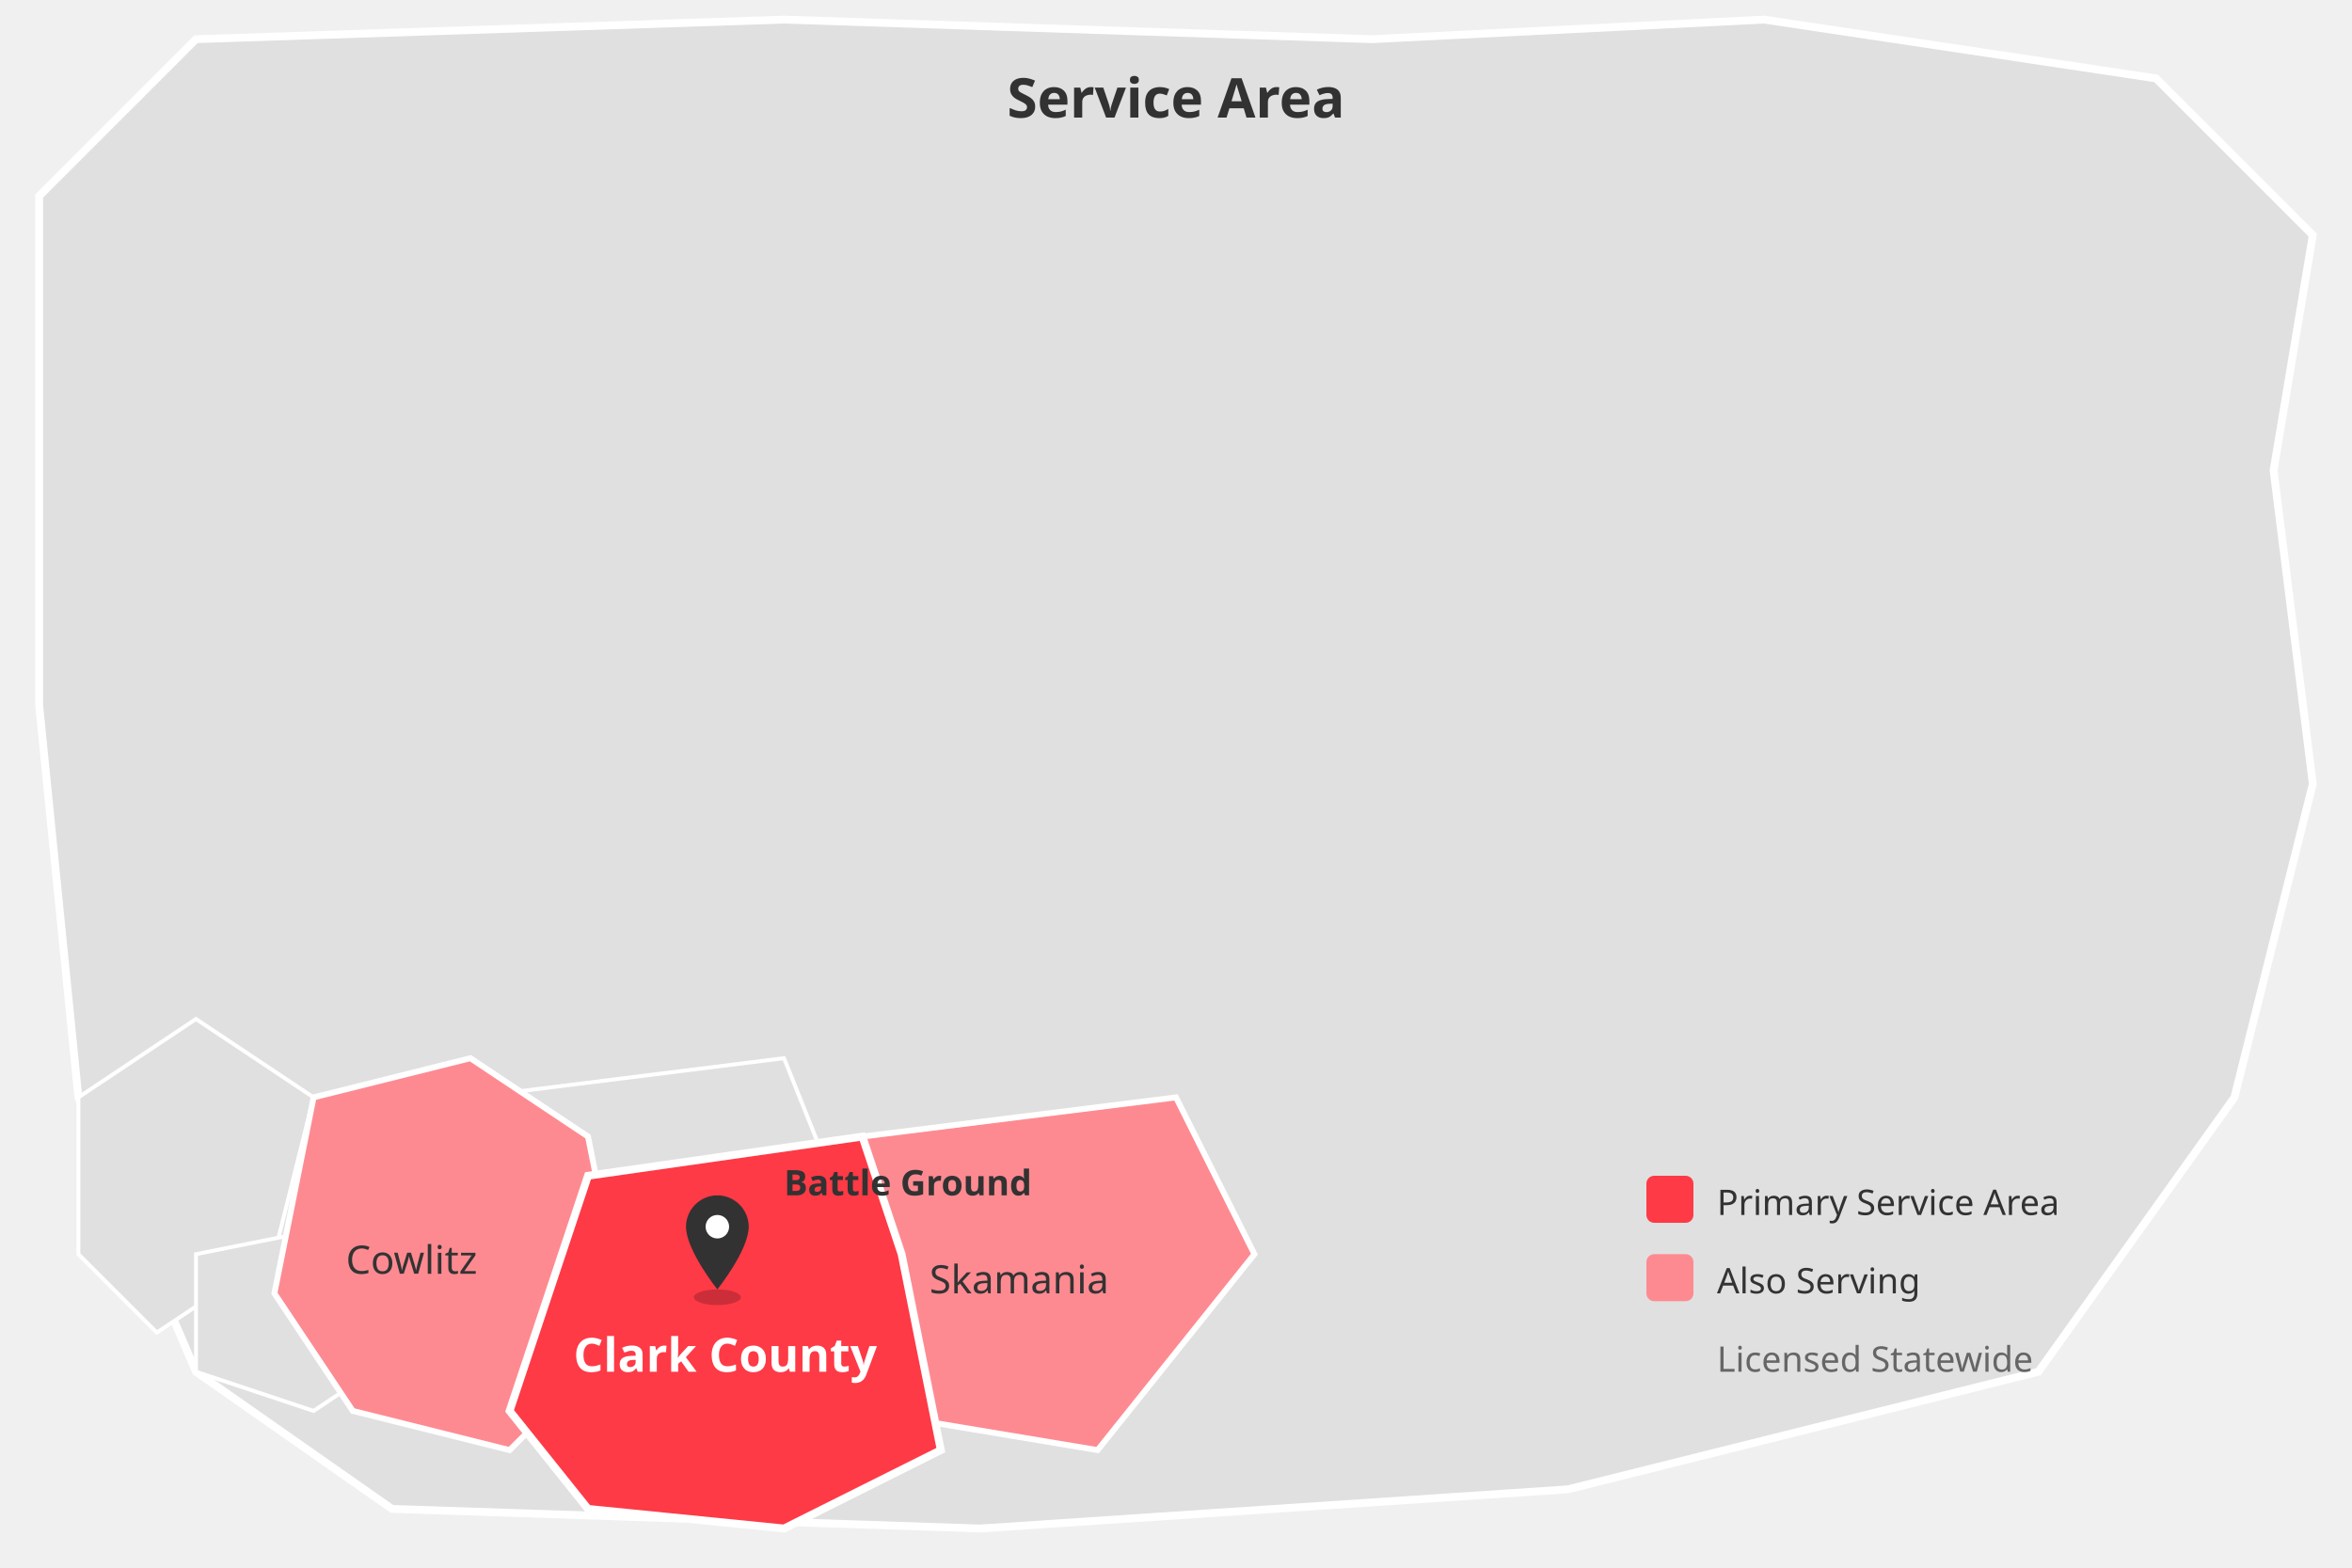
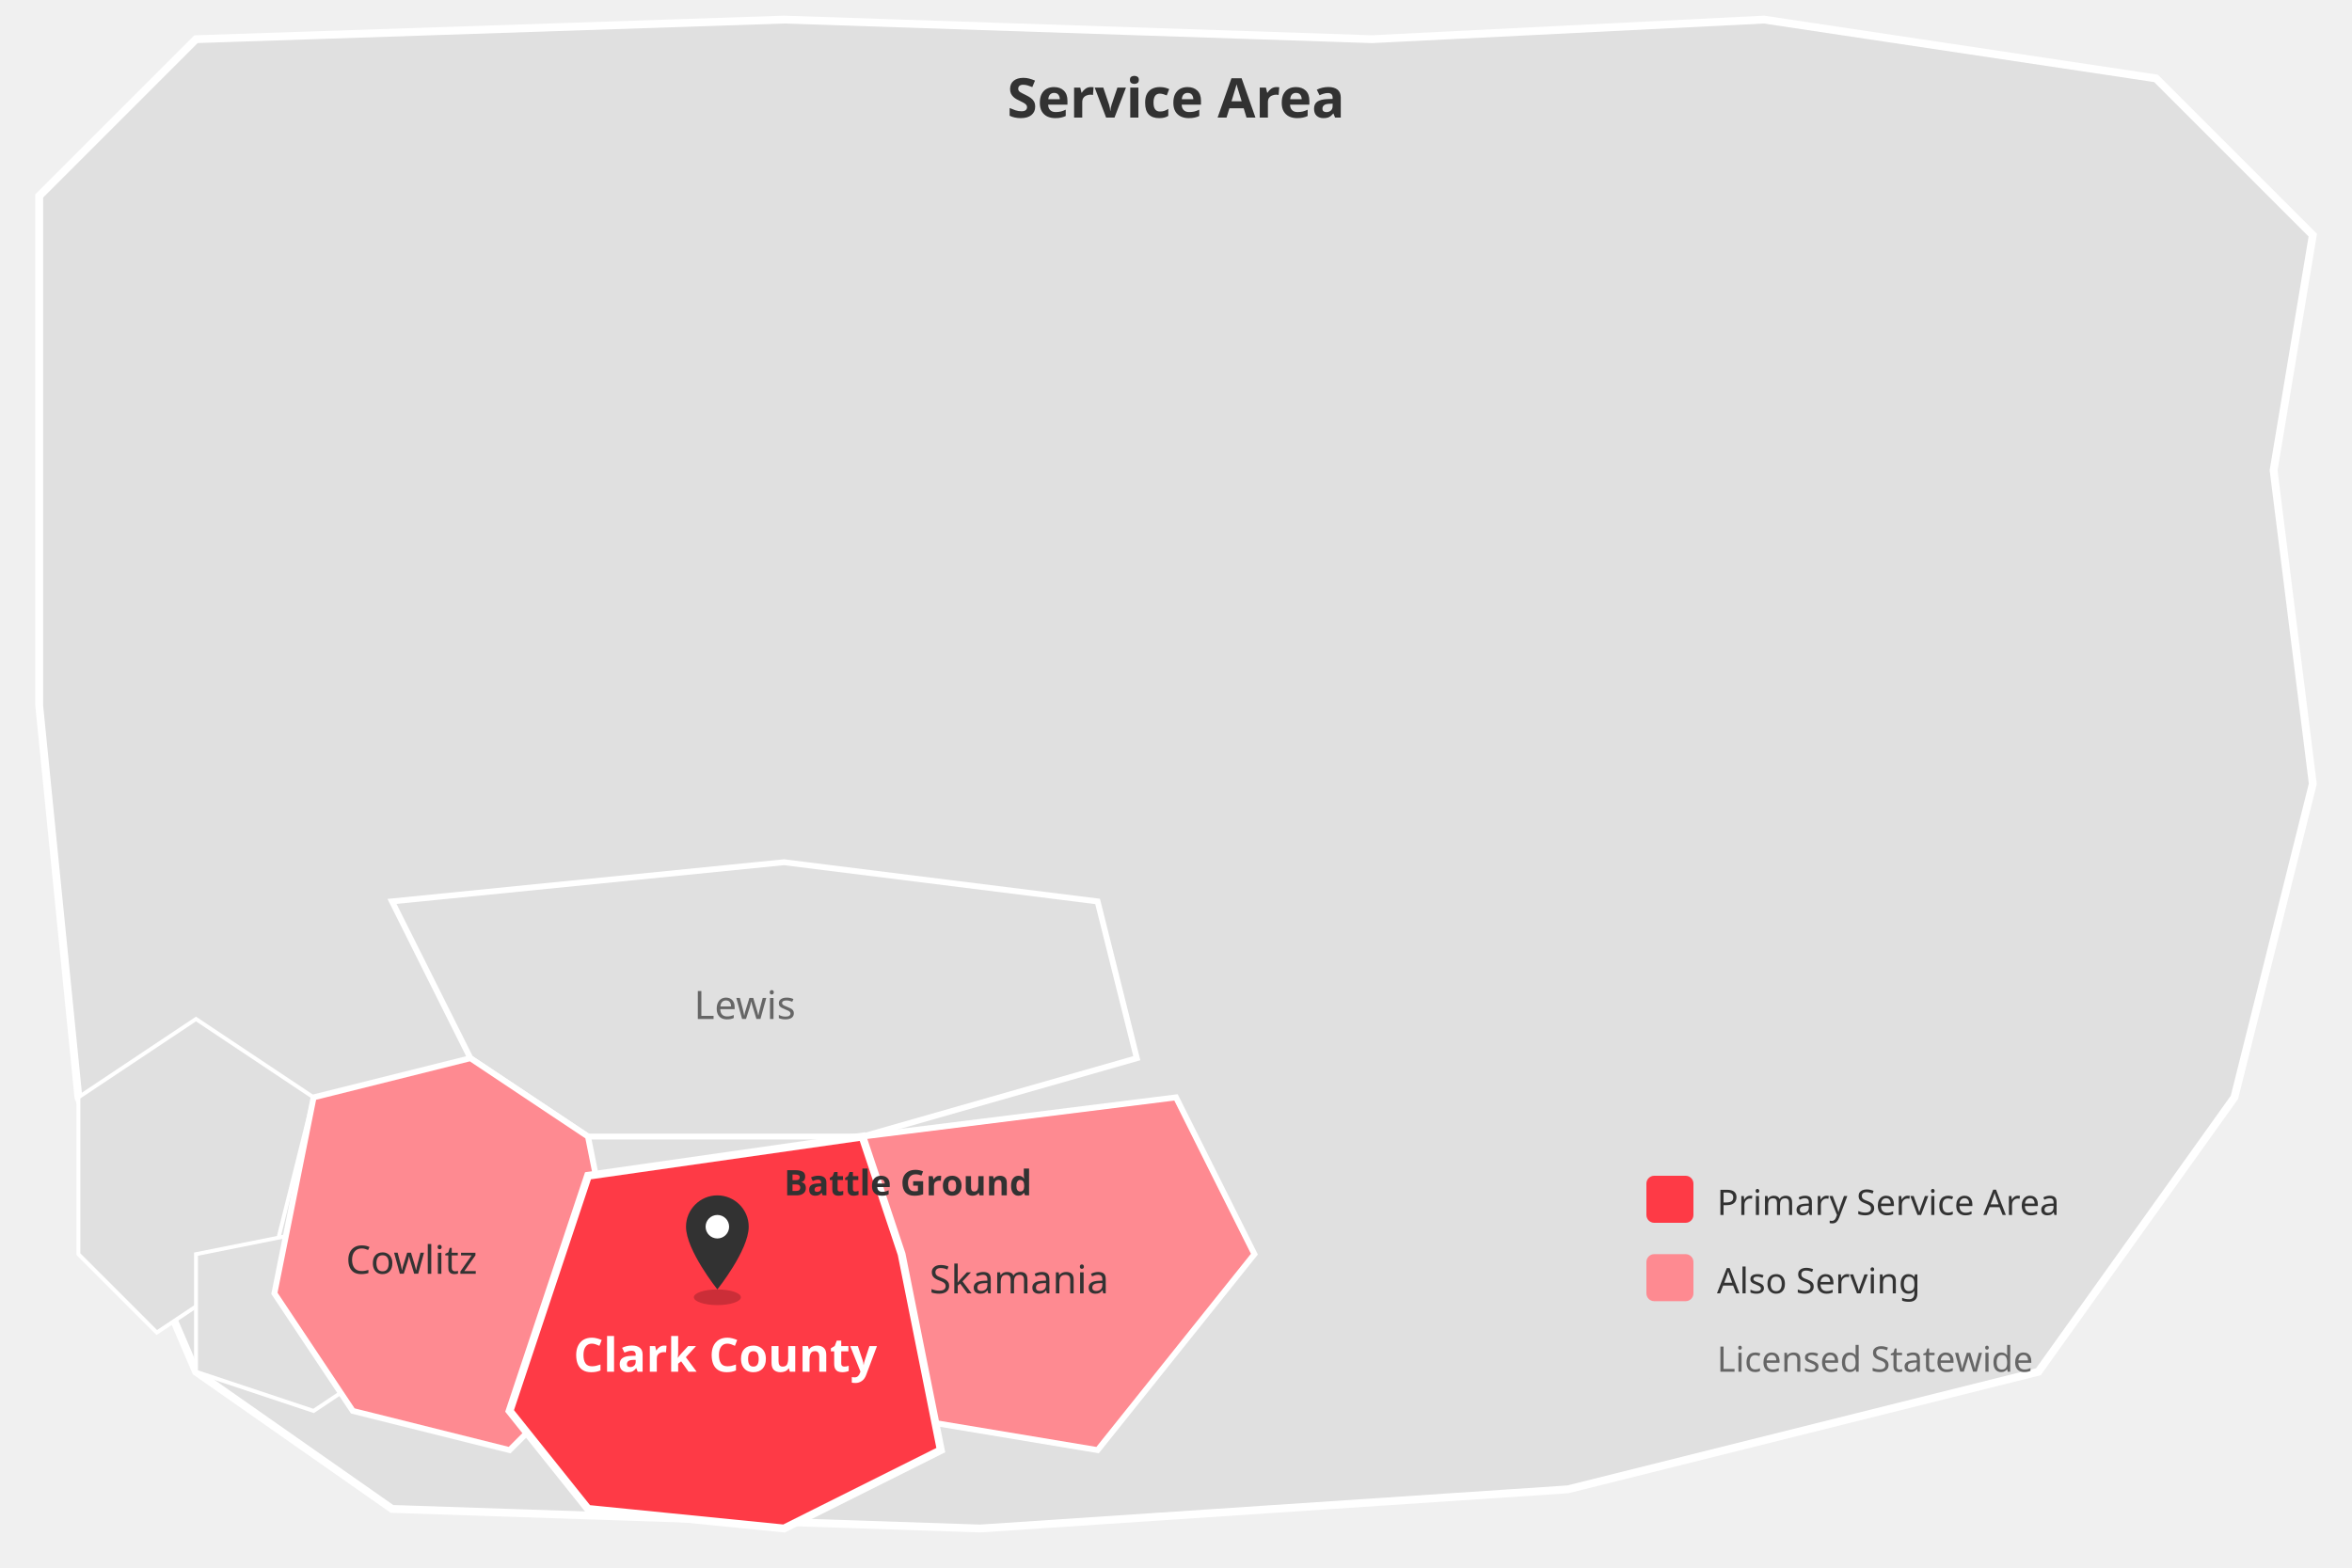
<svg xmlns="http://www.w3.org/2000/svg" viewBox="0 0 600 400" width="600" height="400">
  <path id="wa-state" d="M10,50 L50,10 L200,5 L350,10 L450,5 L550,20 L590,60 L580,120 L590,200 L570,280 L520,350 L400,380 L250,390 L100,385 L50,350 L20,280 L10,180 Z" fill="#e0e0e0" stroke="#ffffff" stroke-width="2" />
  <path d="M20,280 L50,260 L80,280 L70,320 L40,340 L20,320 Z" fill="#e0e0e0" stroke="#ffffff" stroke-width="1" />
-   <path d="M120,280 L200,270 L220,320 L180,350 L120,340 Z" fill="#e0e0e0" stroke="#ffffff" stroke-width="1" />
+   <path id="lewis" d="M100,230 L200,220 L280,230 L290,270 L220,290 L150,290 L120,270 Z" fill="#e0e0e0" stroke="#ffffff" stroke-width="1.5" />
+   <text x="190" y="260" font-family="sans-serif" font-size="10" fill="#666" text-anchor="middle">Lewis</text>
  <path d="M50,320 L100,310 L110,340 L80,360 L50,350 Z" fill="#e0e0e0" stroke="#ffffff" stroke-width="1" />
  <path id="cowlitz" d="M80,280 L120,270 L150,290 L160,340 L130,370 L90,360 L70,330 Z" fill="#fe8a91" stroke="#ffffff" stroke-width="1.5" />
  <text x="105" y="325" font-family="sans-serif" font-size="10" fill="#333" text-anchor="middle">Cowlitz</text>
  <path id="skamania" d="M220,290 L300,280 L320,320 L280,370 L220,360 L200,320 Z" fill="#fe8a91" stroke="#ffffff" stroke-width="1.5" />
  <text x="260" y="330" font-family="sans-serif" font-size="10" fill="#333" text-anchor="middle">Skamania</text>
  <path id="clark" d="M150,300 L220,290 L230,320 L240,370 L200,390 L150,385 L130,360 L140,330 Z" fill="#fe3a46" stroke="#ffffff" stroke-width="2" />
  <text x="185" y="350" font-family="sans-serif" font-size="12" fill="#ffffff" font-weight="bold" text-anchor="middle">Clark County</text>
  <g id="battle-ground-marker" transform="translate(175, 305)">
    <ellipse cx="8" cy="26" rx="6" ry="2" fill="rgba(0,0,0,0.2)" />
    <path d="M8 0C3.6 0 0 3.6 0 8c0 6 8 16 8 16s8-10 8-16c0-4.4-3.6-8-8-8z" fill="#323232" />
    <circle cx="8" cy="8" r="3" fill="#ffffff" />
  </g>
  <text x="200" y="305" font-family="sans-serif" font-size="9" fill="#323232" font-weight="600">Battle Ground</text>
  <g id="legend" transform="translate(420, 300)">
    <rect x="0" y="0" width="12" height="12" fill="#fe3a46" rx="2" />
    <text x="18" y="10" font-family="sans-serif" font-size="9" fill="#323232">Primary Service Area</text>
    <rect x="0" y="20" width="12" height="12" fill="#fe8a91" rx="2" />
    <text x="18" y="30" font-family="sans-serif" font-size="9" fill="#333">Also Serving</text>
    <rect x="0" y="40" width="12" height="12" fill="#e0e0e0" rx="2" />
    <text x="18" y="50" font-family="sans-serif" font-size="9" fill="#666">Licensed Statewide</text>
  </g>
  <text x="300" y="30" font-family="sans-serif" font-size="14" fill="#323232" font-weight="bold" text-anchor="middle">Service Area</text>
</svg>
